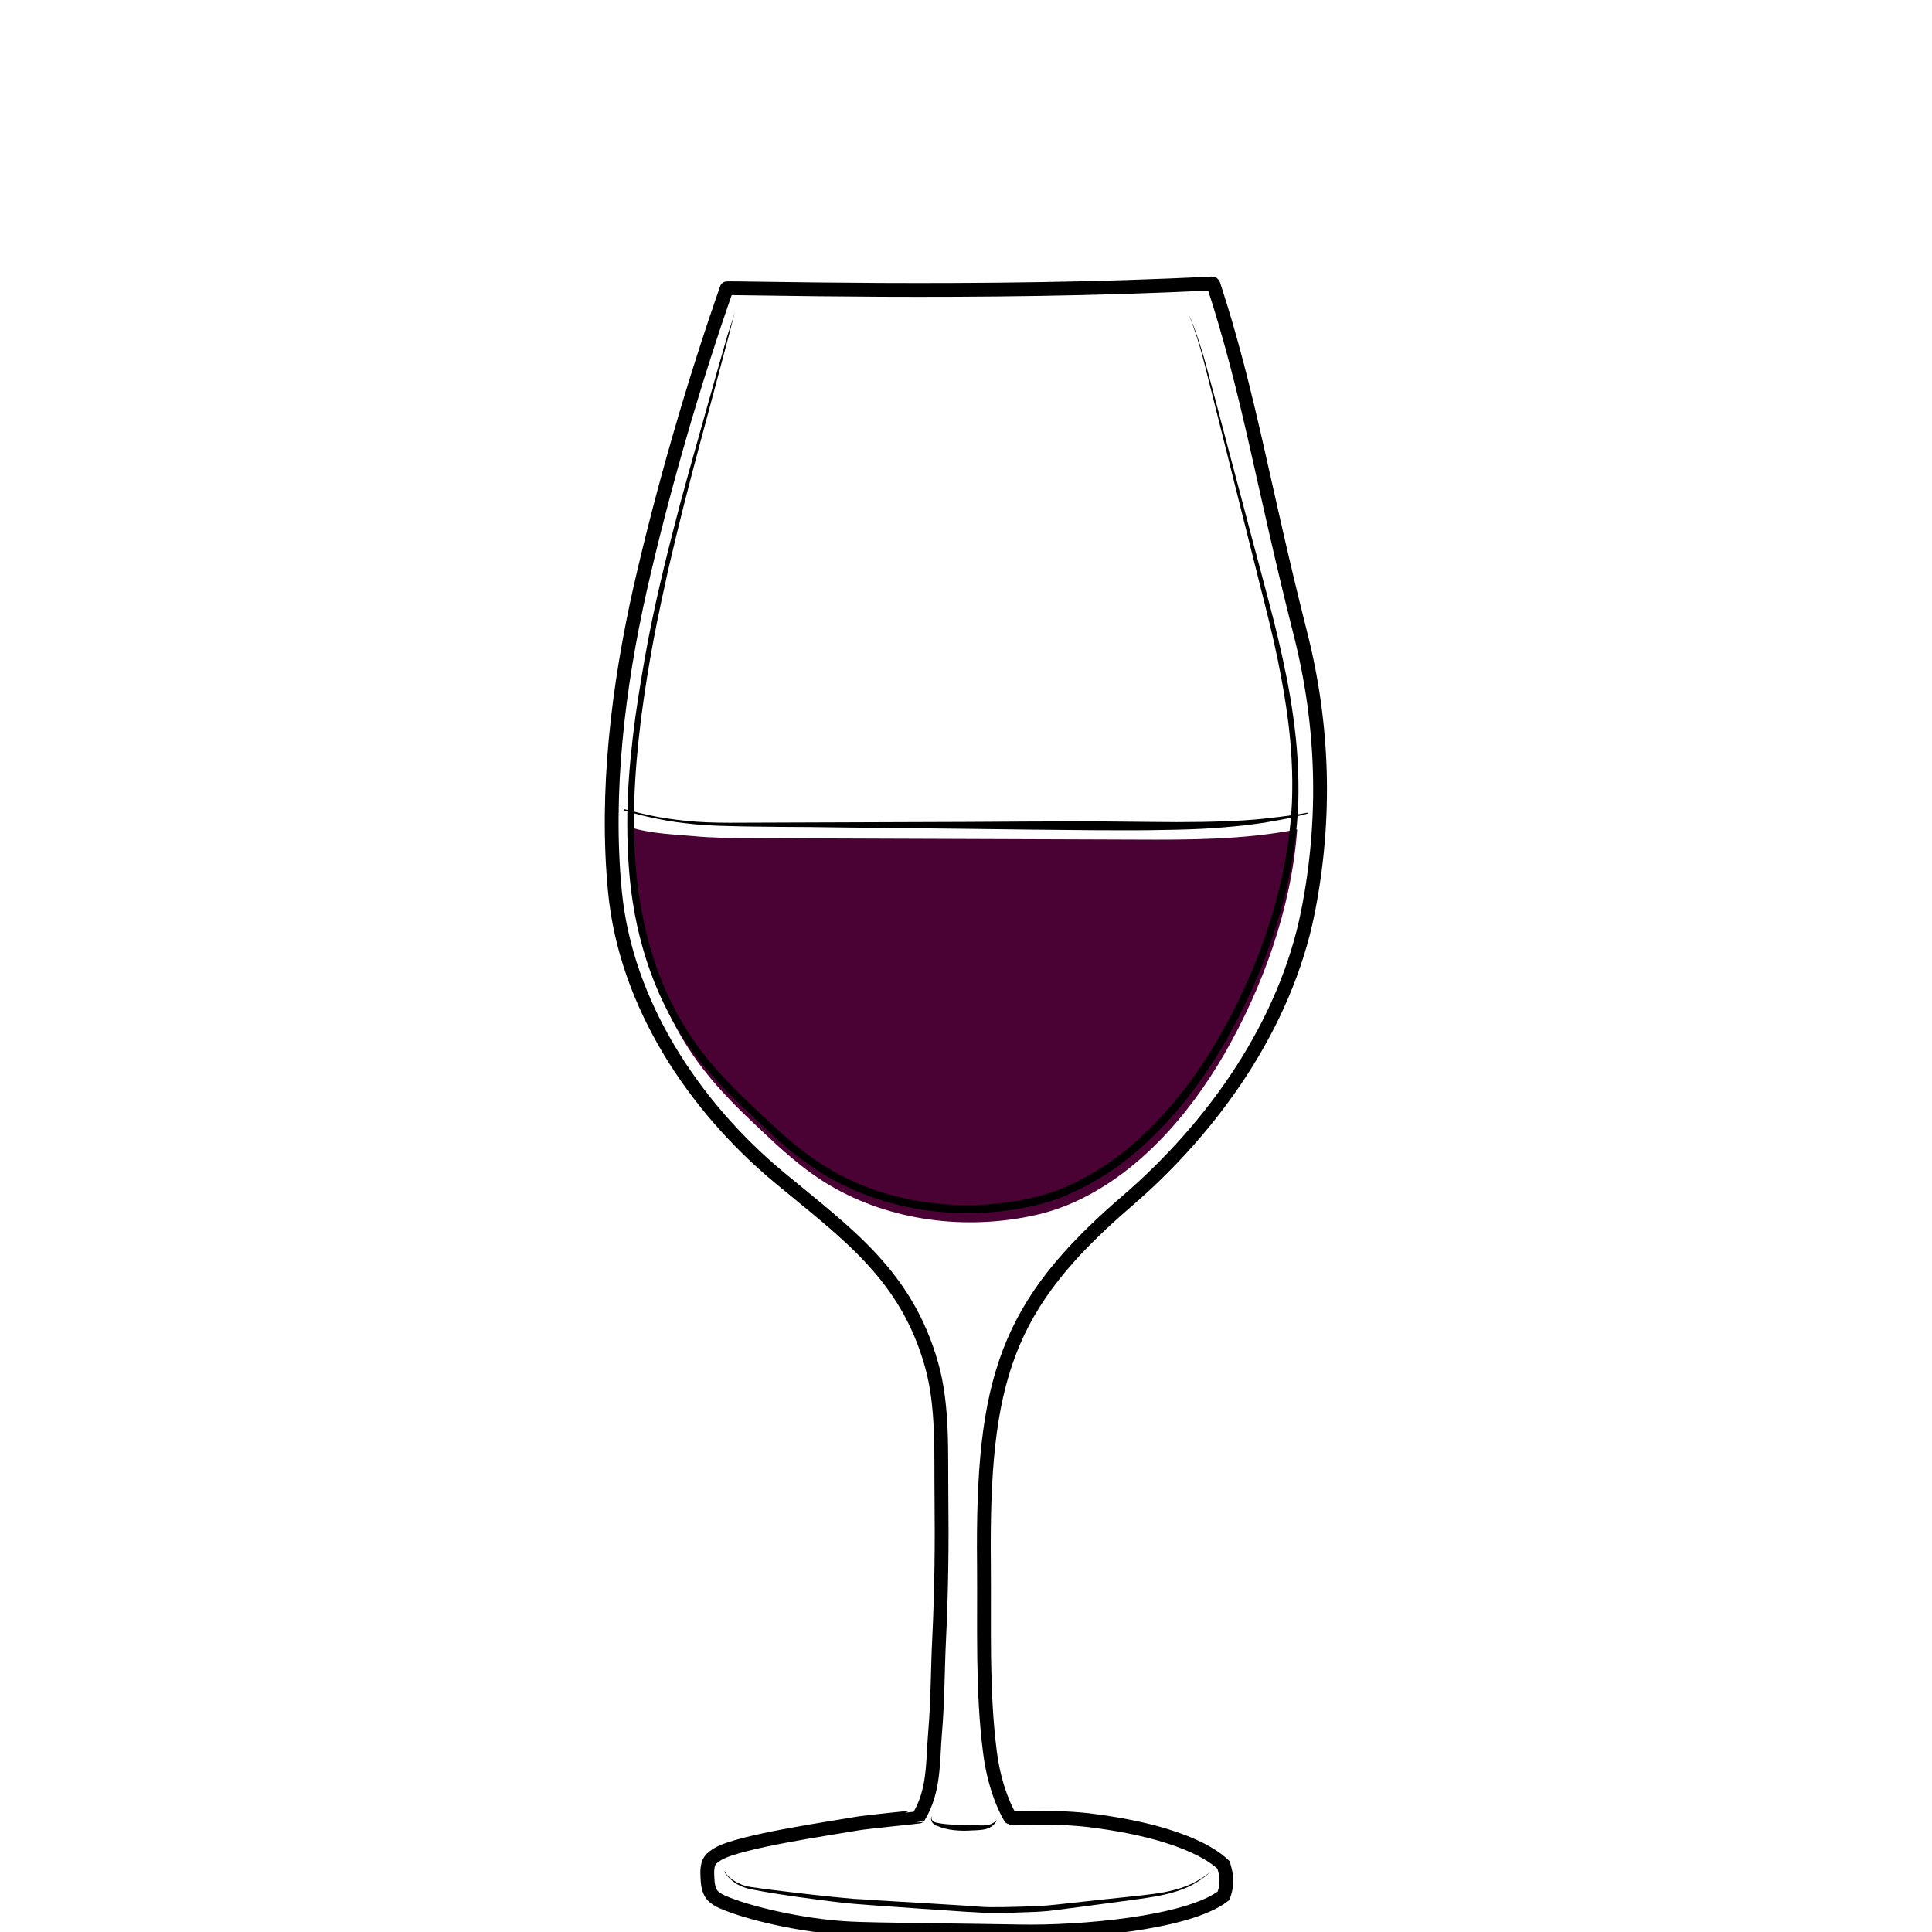
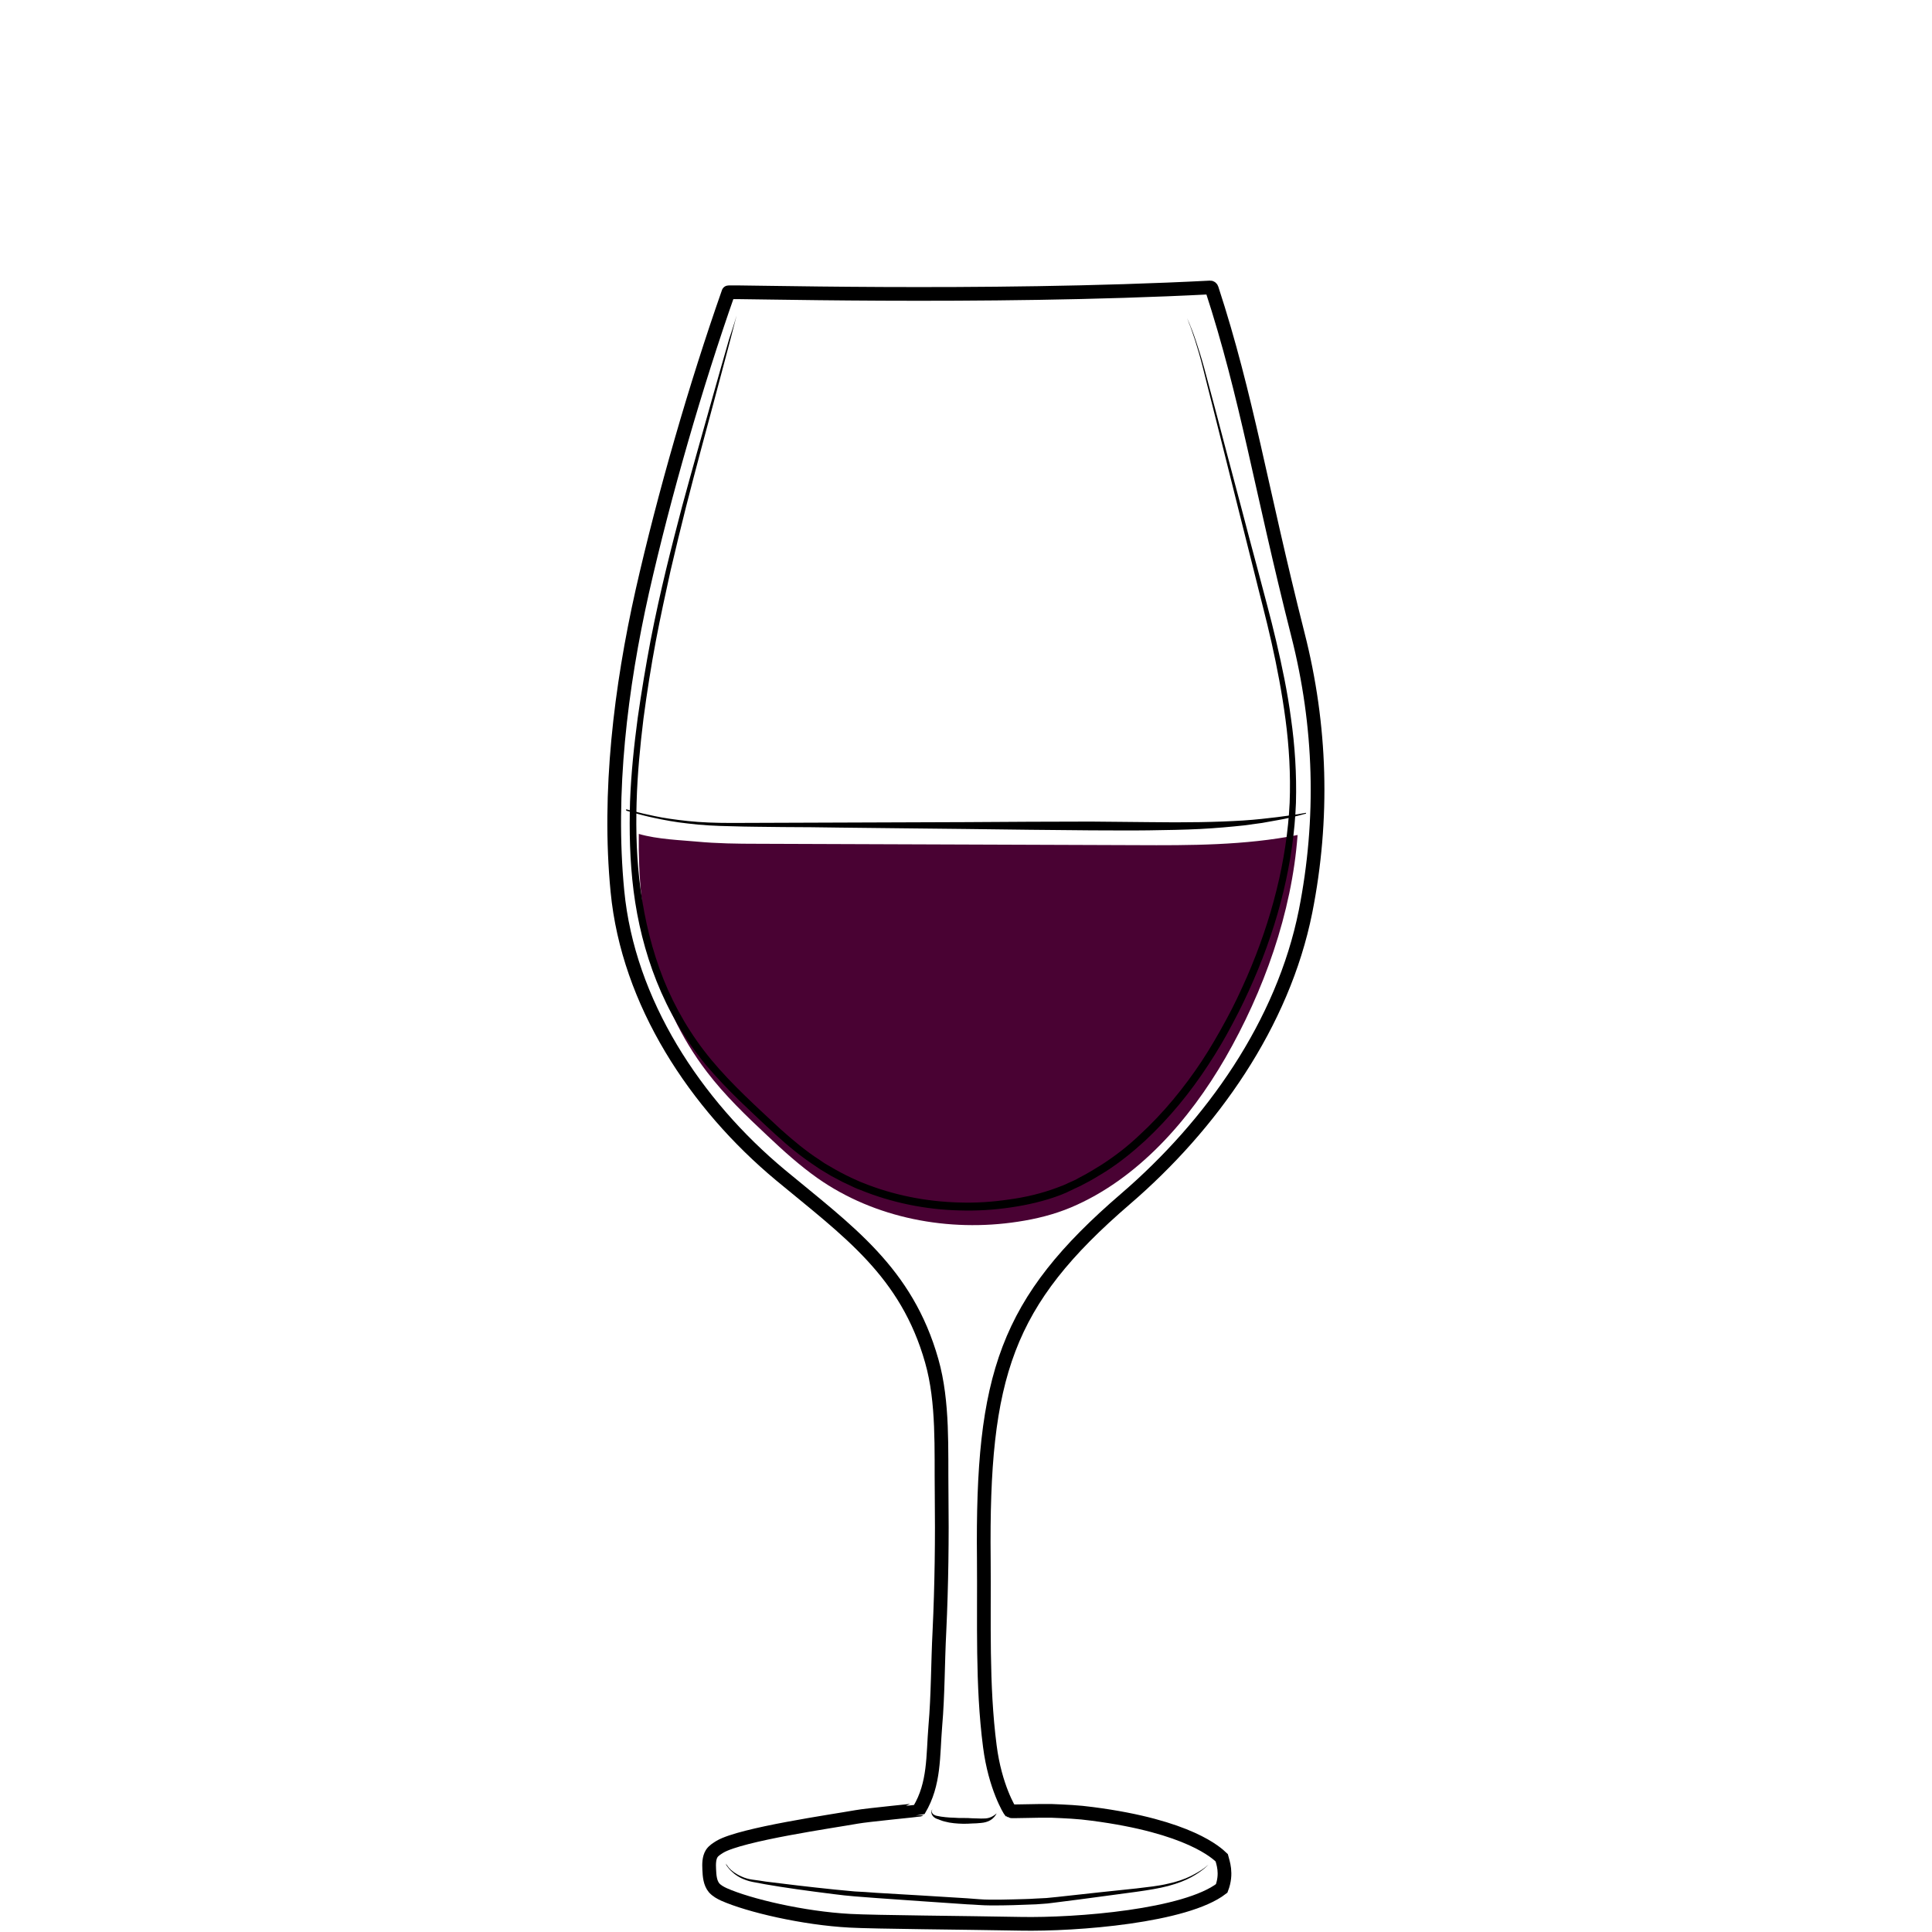
- <svg xmlns="http://www.w3.org/2000/svg" id="Layer_1" viewBox="0 0 700 700">
-   <style>.st0,.st1{fill:none}.st1{stroke:#000;stroke-width:5;stroke-miterlimit:10}.st2{opacity:.9;fill:url(#SVGID_1_)}.st3{fill:#490233}</style>
-   <path class="st0" d="M0 0h700v700H0z" />
-   <path class="st1" d="M6708.6-568.1c.3 38.5.2 82.4-5.7 120.5-2.3 14.7-3.7 31.7-10.6 44.9-9.4 17.9-18.6 35.9-34 49.5-5.5 4.9-11.5 9.2-17.9 12.8-4.2 2.3-15.3 5.1-15.9 10.8-.4 3.6 3.8 5.7 6.9 7.6 6.9 4.3 10.9 12.3 11.6 20.4 1.5 15.4-5.6 30.7-18.9 38.8-.8.5-1.6 1-1.9 1.8-.7 2.1 2.1 3.4 4.2 3.8 12.1 2.1 24 5 35.7 8.7 7.7 2.4 24.3 10.6 12 18.5-7.7 4.9-17 6.2-26 7.3-24.7 3.1-49.7 6.2-74.5 3.9-5.6-.5-11.2-1.4-16.8-2.2l-22.5-3.3c-5.3-.8-11.8-2.7-12.7-7.9-1.7-10.2 16.6-15.1 23.6-17.2 4.9-1.5 36.5-4.6 35.6-9.3-.5-2.4-2.8-3.9-4.8-5.4-8.9-6.4-15-16.4-16.6-27.2-1.6-10.8 1.3-22.2 7.9-30.9 2.2-2.9 4.9-6 4.4-9.6-.2-1.5-1-2.9-2-4.1-5.1-6.7-15.9-9.5-22.8-14.7-7.9-6-15.2-12.8-21.6-20.4-12.5-14.5-22.1-31.5-27.6-49.9-5.2-17.2-6.9-35.3-8.2-53.2-2.3-31-3.6-62-3.8-93.1 20.2-2.4 42-1.8 62.4-1.4 52.8 1.1 160.5-1.6 160.5.5z" />
-   <path d="M6582-253.2v1.9c0 .6.1 1.3.6 1.9.4.6 1.2.8 2.2.8 2.1-.1 4.5-.2 7.1-.2 1.3 0 2.7-.1 4-.1 1.4-.1 2.8-.1 4.1-.2 1.4-.1 2.8-.1 4.1-.2 1.4-.1 2.7-.1 4-.2 2.6-.1 5-.2 7.1-.3 2-.1 3.7-.6 4.6-1.3.4-.4.7-.8.8-1.1.1-.3.2-.5.2-.5v.5c-.1.3-.2.8-.6 1.3-.4.5-1.1 1-1.9 1.4-.8.4-1.8.7-2.8.8-2.1.4-4.5.7-7.1.9-1.3.1-2.7.3-4 .4-1.4.1-2.8.2-4.2.2-1.4 0-2.8.1-4.2.1h-4.1c-2.6-.1-5.1-.2-7.2-.4-.5-.1-1.1-.1-1.6-.4-.5-.3-.9-.7-1.1-1.1-.4-.9-.4-1.7-.3-2.3.1-.6.2-1.1.3-1.4-.1-.3 0-.5 0-.5zm-.4-84.6s.6.2 1.6.5c.5.2 1.2.3 1.9.5s1.6.4 2.4.5c.9.2 1.9.3 2.9.5 1 .1 2.1.2 3.3.3 1.1.1 2.3.1 3.5.2h3.6c1.2 0 2.5 0 3.7-.1 1.2 0 2.4-.1 3.6-.1 2.3-.1 4.5-.1 6.3-.3 1.8-.2 3.2-.6 4.1-1.2.4-.3.8-.6 1-.8l.3-.3s-.1.1-.2.4c-.2.3-.4.6-.8 1-.8.8-2.3 1.6-4.2 2-.9.2-2 .4-3 .5-1.1.1-2.2.3-3.3.4l-3.6.3c-1.2.1-2.5.1-3.7.2-1.3 0-2.5 0-3.7-.1-.6 0-1.2-.1-1.8-.1-.6-.1-1.2-.1-1.8-.2-1.2-.1-2.3-.4-3.4-.6-.5-.1-1-.3-1.5-.4-.5-.2-1-.3-1.4-.4-1.8-.6-3.2-1.3-4.2-1.8-1-.6-1.6-.9-1.6-.9zm-50.1 102.1l.3.3c.2.2.5.4 1 .6.9.5 2.3 1 4.2 1.4 1.9.4 4.2.7 6.8 1.1 2.6.4 5.6.7 8.9 1.1 3.3.3 6.8.7 10.6 1 3.7.3 7.7.5 11.8.7 8.2.3 17 .5 25.7.6 4.4.1 8.8.1 13.1.2 4.3 0 8.5.1 12.6 0s8-.4 11.7-.8c3.7-.5 7.2-1.1 10.4-1.7 6.4-1.4 11.6-3 15.2-4.3 1.8-.7 3.2-1.2 4.2-1.6l1.5-.6s-.5.2-1.4.7c-.9.4-2.3 1.1-4.1 1.8-3.5 1.5-8.7 3.5-15.1 5.1-6.4 1.6-14.1 2.9-22.3 3.2-4.1.2-8.4.2-12.7.2-4.3 0-8.7-.1-13.1-.1-4.4-.1-8.8-.2-13.1-.3-4.3-.1-8.6-.4-12.7-.6-4.1-.3-8.1-.6-11.8-1-3.8-.4-7.3-.8-10.6-1.3-1.6-.3-3.2-.5-4.7-.7-1.5-.3-2.9-.5-4.2-.8-2.6-.5-4.9-1-6.8-1.5-1.9-.5-3.3-1.1-4.1-1.7-.4-.3-.7-.5-.9-.7-.3-.2-.4-.3-.4-.3z" />
-   <linearGradient id="SVGID_1_" gradientUnits="userSpaceOnUse" x1="6498.813" y1="-446.236" x2="6704.691" y2="-446.236">
+ <svg xmlns="http://www.w3.org/2000/svg" id="Layer_1" viewBox="0 0 705 705">
+   <style>.st0,.st1{fill:none}.st1{stroke:#000;stroke-width:5;stroke-miterlimit:10}.st2{opacity:.9;fill:url(#SVGID_1_);enable-background:new}.st3{fill:#490233}</style>
+   <path class="st0" d="M122.5 0h460v705h-460V0z" />
+   <path class="st1" d="M6711.1-565.6c.3 38.5.2 82.4-5.7 120.5-2.3 14.7-3.7 31.7-10.6 44.9-9.4 17.9-18.6 35.9-34 49.5-5.5 4.9-11.5 9.2-17.9 12.8-4.2 2.3-15.3 5.1-15.9 10.8-.4 3.6 3.8 5.7 6.9 7.6 6.9 4.3 10.9 12.3 11.6 20.4 1.5 15.4-5.6 30.7-18.9 38.8-.8.5-1.6 1-1.9 1.8-.7 2.1 2.1 3.4 4.2 3.8 12.1 2.1 24 5 35.7 8.7 7.7 2.4 24.3 10.6 12 18.5-7.7 4.9-17 6.2-26 7.3-24.7 3.1-49.7 6.2-74.5 3.9-5.6-.5-11.2-1.4-16.8-2.2l-22.5-3.3c-5.3-.8-11.8-2.7-12.7-7.9-1.7-10.2 16.6-15.1 23.6-17.2 4.9-1.5 36.5-4.6 35.6-9.3-.5-2.4-2.8-3.9-4.8-5.4-8.9-6.4-15-16.4-16.6-27.2-1.6-10.8 1.3-22.2 7.9-30.9 2.2-2.9 4.9-6 4.4-9.6-.2-1.5-1-2.9-2-4.1-5.1-6.7-15.9-9.5-22.8-14.7-7.9-6-15.2-12.8-21.6-20.4-12.5-14.5-22.1-31.5-27.6-49.9-5.2-17.2-6.9-35.3-8.2-53.2-2.3-31-3.6-62-3.8-93.1 20.2-2.4 42-1.8 62.4-1.4 52.8 1.1 160.5-1.6 160.5.5z" />
+   <path d="M6584.5-250.7v1.9c0 .6.1 1.3.6 1.9.4.6 1.2.8 2.2.8 2.1-.1 4.5-.2 7.1-.2 1.3 0 2.7-.1 4-.1 1.4-.1 2.8-.1 4.1-.2 1.4-.1 2.8-.1 4.1-.2 1.4-.1 2.7-.1 4-.2 2.6-.1 5-.2 7.1-.3 2-.1 3.7-.6 4.6-1.3.4-.4.7-.8.8-1.1.1-.3.2-.5.2-.5v.5c-.1.3-.2.8-.6 1.3s-1.1 1-1.9 1.4-1.8.7-2.8.8c-2.1.4-4.5.7-7.1.9-1.3.1-2.7.3-4 .4-1.4.1-2.8.2-4.2.2-1.4 0-2.8.1-4.2.1h-4.1c-2.6-.1-5.1-.2-7.2-.4-.5-.1-1.1-.1-1.6-.4-.5-.3-.9-.7-1.1-1.1-.4-.9-.4-1.7-.3-2.3s.2-1.1.3-1.4c-.1-.3 0-.5 0-.5zm-.4-84.6s.6.2 1.6.5c.5.2 1.2.3 1.9.5s1.6.4 2.4.5c.9.2 1.9.3 2.9.5 1 .1 2.1.2 3.3.3 1.1.1 2.3.1 3.5.2h3.6c1.2 0 2.5 0 3.7-.1 1.2 0 2.4-.1 3.6-.1 2.3-.1 4.5-.1 6.3-.3 1.8-.2 3.2-.6 4.1-1.2.4-.3.8-.6 1-.8l.3-.3s-.1.1-.2.4c-.2.3-.4.6-.8 1-.8.8-2.3 1.6-4.2 2-.9.2-2 .4-3 .5-1.1.1-2.2.3-3.3.4l-3.6.3c-1.2.1-2.5.1-3.7.2-1.3 0-2.5 0-3.7-.1-.6 0-1.2-.1-1.8-.1-.6-.1-1.2-.1-1.8-.2-1.2-.1-2.3-.4-3.4-.6-.5-.1-1-.3-1.5-.4-.5-.2-1-.3-1.4-.4-1.8-.6-3.2-1.3-4.2-1.8-1-.6-1.6-.9-1.6-.9zM6534-233.2l.3.3c.2.2.5.4 1 .6.9.5 2.3 1 4.2 1.4 1.9.4 4.2.7 6.8 1.1 2.6.4 5.6.7 8.9 1.1 3.3.3 6.8.7 10.6 1 3.7.3 7.7.5 11.8.7 8.2.3 17 .5 25.7.6 4.4.1 8.8.1 13.1.2 4.3 0 8.5.1 12.6 0s8-.4 11.7-.8c3.7-.5 7.2-1.1 10.4-1.7 6.4-1.4 11.6-3 15.2-4.3 1.8-.7 3.2-1.2 4.2-1.6l1.5-.6s-.5.2-1.4.7c-.9.4-2.3 1.1-4.1 1.8-3.5 1.5-8.7 3.5-15.1 5.1s-14.1 2.9-22.3 3.2c-4.1.2-8.4.2-12.7.2-4.3 0-8.7-.1-13.1-.1-4.4-.1-8.8-.2-13.1-.3-4.3-.1-8.6-.4-12.7-.6-4.1-.3-8.1-.6-11.8-1-3.8-.4-7.3-.8-10.6-1.3-1.6-.3-3.2-.5-4.7-.7-1.5-.3-2.9-.5-4.2-.8-2.6-.5-4.9-1-6.8-1.5s-3.3-1.1-4.1-1.7c-.4-.3-.7-.5-.9-.7-.3-.2-.4-.3-.4-.3z" />
+   <linearGradient id="SVGID_1_" gradientUnits="userSpaceOnUse" x1="6501.3" y1="1150.789" x2="6707.2" y2="1150.789" gradientTransform="matrix(1 0 0 -1 0 707)">
    <stop offset=".018" stop-color="#801fe3" />
    <stop offset="1" stop-color="#b7a7ff" />
  </linearGradient>
-   <path class="st2" d="M6498.8-539.9c1.4 24.4 2.7 48.8 4.1 73.2.4 7.9.9 15.9 2.2 23.7 1.8 11.1 5.4 21.8 8.9 32.5 3 9.1 6 18.2 11.1 26.3 17.8 28.1 51.5 32.7 81.9 31.3 10.6-.5 21.3-1.5 31.5-4.7 66.9-21.3 65.2-117 66.1-172.7 0-2.6.1-5.1.1-7.7-68.7 2.2-137.5 4-205.9-1.9z" />
-   <path d="M6493.7-559.6s.6 8.1 1.5 22.2c.5 7.1 1 15.6 1.7 25.5.6 9.8 1.4 20.9 2.1 33.1.4 6.1.7 12.4 1.3 18.9.5 6.5 1.4 13.2 3 19.9 1.6 6.7 3.7 13.5 6 20.4 2.4 6.9 4.5 14 7.5 20.9.8 1.7 1.5 3.4 2.4 5.1.9 1.6 1.8 3.3 2.8 4.8 1.1 1.6 2.2 3.1 3.4 4.7 1.2 1.4 2.5 2.8 3.7 4.3 5.3 5.5 11.7 10 18.8 13.2 7.1 3.3 14.8 5.4 22.6 6.6 7.9 1.3 15.9 1.7 23.9 1.7 8-.1 16.1-.4 24-1.5 3.9-.5 7.9-1.2 11.7-2.2 1-.3 1.9-.5 2.8-.8l.7-.2h.1l.2-.1.4-.1 1.4-.5 2.8-1c.5-.2.9-.3 1.4-.5l1.3-.6c7.1-3.1 13.7-7.4 19.4-12.5 5.7-5.1 10.5-11.1 14.4-17.5 4-6.3 7.1-13.1 9.7-19.8 2.6-6.8 4.6-13.6 6.3-20.3 3.2-13.5 5-26.5 6.2-38.5 1.1-12.1 1.7-23.2 2-33 .3-9.9.5-18.4.7-25.5.2-14.2.4-22.2.4-22.2s0 2 .1 5.8c0 3.8.1 9.4.2 16.4 0 7.1 0 15.7-.2 25.5-.1 9.9-.5 21-1.5 33.1-1 12.1-2.6 25.2-5.7 38.9-1.6 6.8-3.6 13.7-6.1 20.6-2.5 6.9-5.7 13.8-9.8 20.3-4 6.5-9 12.7-14.8 18.1-5.9 5.4-12.7 9.8-20.2 13.1l-1.4.6c-.5.2-.9.4-1.4.5l-2.8 1-1.4.5-.4.1-.2.1-.2.1-.7.2c-1 .3-2 .6-2.9.8-3.9 1-8 1.8-12 2.4-8.1 1.1-16.2 1.5-24.4 1.6-8.2 0-16.3-.5-24.4-1.8-8-1.3-16-3.5-23.3-7-7.4-3.4-14.1-8.1-19.6-13.9-1.3-1.5-2.6-3.1-3.9-4.6-1.1-1.6-2.2-3.2-3.3-4.7-2.2-3.4-3.9-6.8-5.4-10.4-3-7.1-5.2-14.2-7.5-21.2-2.2-7-4.3-13.9-5.8-20.7-1.6-6.9-2.4-13.6-2.8-20.2-.5-6.6-.7-12.9-1-18.9-.6-12.1-1.1-23.2-1.6-33.1-.5-9.9-.8-18.4-1.2-25.5-.7-14.2-1-22.2-1-22.2z" />
-   <path d="M6494.1-544.2s.8 0 2.4.1c1.6.1 3.8.2 6.7.3 2.9.2 6.4.3 10.5.5 4 .2 8.6.3 13.6.5s10.4.3 16.1.5c5.7.2 11.7.2 17.9.4 6.2.1 12.6.1 19.2.2 6.5.1 13.2 0 19.8.1 6.6 0 13.3 0 19.8-.1s13-.1 19.2-.2c12.5-.1 24.1-.2 34-.3 10-.1 18.3-.1 24.1-.1h9.1s-.8.1-2.4.2c-1.6.1-3.8.2-6.7.4-5.8.3-14.1.8-24.1 1.3-10 .5-21.6.9-34 1.3-6.2.1-12.7.4-19.2.4-6.5.1-13.2.1-19.8.2-6.6 0-13.3 0-19.8-.2-6.5-.1-13-.3-19.2-.4-6.2-.2-12.3-.4-18-.8-2.9-.2-5.6-.3-8.3-.5-2.7-.2-5.3-.4-7.8-.5-2.5-.2-4.9-.3-7.1-.5-2.3-.2-4.4-.4-6.4-.6-4-.4-7.6-.7-10.4-1-2.9-.3-5.2-.6-6.7-.7-1.7-.4-2.5-.5-2.5-.5z" />
-   <path class="st1" d="M263.3 104.5c-11.9 33.9-23.4 73.7-31.4 109-7.9 35.2-12.6 73.5-9.1 109.5 3.9 40.6 28.5 77.8 59.5 103.6 24.7 20.5 46 35.3 55.2 67.8 4.3 15.1 3.4 32.4 3.6 48 .2 16.9 0 33.8-.8 50.7-.6 11.6-.5 23.1-1.5 34.6-.9 10.8-.2 21-5.9 30.5-.1.1-19 1.9-22.8 2.6-8.3 1.5-42.1 6.3-49.9 10.9-1.1.7-2.3 1.4-3 2.5-1 1.6-1 3.8-.9 5.8.1 2.4.3 4.9 1.8 6.7 1 1.1 2.3 1.8 3.6 2.4 9 4 28.9 8.7 46 9.6 9.3.5 40.8.7 62.1 1.1 20.8.4 60.4-2.8 73.5-12.9 2.1-5.5.4-9.6 0-11.2-1.7-1.6-11.7-11.4-47.2-16-5-.7-10-.9-14.9-1.1-4.8-.1-14.8.3-15 .1-.2-.1-5.6-8.8-7.5-23.7-2.9-22.4-2-45.5-2.2-68.2-.7-67.1 8-93.9 51.7-131.5 31.4-27 57.5-63.9 65.7-104.9 6.7-33.8 5.7-67.8-2.8-101.1-13.7-54.1-18.5-86.6-31.4-126.1-.1-.3-.3-.5-.6-.5-83.3 4.3-177.1 1.3-175.8 1.8z" />
-   <path class="st3" d="M411.1 304.2c-43-.2-95.1-.3-138.1-.5-7.4 0-14.9-.1-22.3-.8-5.2-.5-14.3-.8-21.1-2.8-.4 30.8 5.3 61.3 24.9 86.9 6.5 8.5 14.2 15.9 22 23.2 5.8 5.5 11.8 10.9 18.3 15.5 20.9 14.7 47.9 19.8 73.2 15.9 6.6-1 13.1-2.6 19.3-5.2 24.4-10.3 43.3-32 56.3-54.5 14-24.3 24.3-52.9 26.4-81.4-19.3 3.8-39.2 3.8-58.9 3.7z" />
-   <path d="M337.4 658.8v-.3h.1c-.1.5.2 1 .5 1.3.4.3.8.5 1.3.6.5.1 1.1.2 1.6.3.5.1 1.1.1 1.6.2 1.1.1 2.1.2 3.2.2 1.1.1 2.1.1 3.2.1s2.2 0 3.3.1l3.3.1c1.1 0 2.1 0 3-.3 1-.3 1.9-.9 2.7-1.6-.5 1-1.3 1.9-2.3 2.5-1 .6-2.2.9-3.4 1-1.1.1-2.2.2-3.3.2-1.1.1-2.2.1-3.3.1-1.1 0-2.2-.1-3.3-.2-1.1-.1-2.2-.3-3.3-.6-.5-.1-1.1-.3-1.6-.5-.6-.2-1-.4-1.6-.6-.6-.3-1.1-.7-1.4-1.2-.3-.5-.5-1.2-.2-1.8l.2-.4-.1.4-.2.4zm-75.1 19s.1.1.3.4c.2.3.5.7.9 1.2.9 1 2.4 2.2 4.7 3.2 1.1.5 2.4.9 3.9 1.1 1.5.2 3.1.4 4.8.7 3.4.4 7.3.9 11.5 1.4 4.2.5 8.8 1 13.6 1.5 2.4.2 4.9.5 7.4.7 2.5.1 5.2.3 7.8.5 10.6.6 21.9 1.3 33.2 2 2.8.2 5.7.5 8.4.5 2.8 0 5.6 0 8.4-.1 2.8-.1 5.5-.1 8.2-.3 1.4-.1 2.7-.1 4-.2 1.3-.1 2.7-.3 4-.4 10.5-1.2 20.4-2.2 28.8-3.1 4.2-.5 8.1-.9 11.4-1.7 3.3-.7 6.2-1.7 8.4-2.8 2.2-1.1 3.8-2.1 4.9-2.9 1-.8 1.6-1.3 1.6-1.3s-.5.5-1.5 1.4c-1 .8-2.6 2-4.8 3.2-2.2 1.2-5 2.3-8.4 3.2-3.4.9-7.2 1.5-11.4 2.1-8.4 1.1-18.2 2.5-28.7 3.8-1.3.2-2.6.3-4 .5-1.4.1-2.7.2-4.1.3-2.7.1-5.5.2-8.3.3-2.8.1-5.6.1-8.4.1-2.9 0-5.7-.3-8.5-.4-11.3-.8-22.6-1.5-33.2-2.3l-7.8-.6c-2.6-.2-5.1-.5-7.5-.8-4.8-.6-9.4-1.2-13.6-1.8-4.2-.6-8.1-1.2-11.5-1.8-1.7-.3-3.3-.6-4.8-.9-1.5-.3-2.8-.8-3.9-1.3-2.3-1.1-3.7-2.5-4.6-3.5-.4-.5-.7-.9-.9-1.2-.2-.6-.3-.7-.3-.7zM226 293.1s.9.3 2.7.7c1.8.5 4.3 1.1 7.7 1.8 3.3.7 7.4 1.3 12.1 1.8 4.7.5 10 .7 15.9.7 23.3-.1 54.4-.2 85.5-.3 15.6-.1 31.1-.2 45.7-.2 7.3.1 14.3.1 21 .2 6.7.1 13 .1 18.8 0 5.8-.1 11.1-.3 15.8-.6 4.7-.3 8.8-.8 12.2-1.2 1.7-.2 3.2-.4 4.5-.6 1.3-.2 2.4-.4 3.3-.5 1.8-.3 2.8-.5 2.8-.5l.1.3s-.9.2-2.7.7c-.9.2-2 .5-3.3.8-1.3.3-2.8.6-4.5.9-1.7.3-3.5.6-5.6 1-2 .3-4.2.6-6.6.9-4.7.5-10.1 1-15.9 1.3-5.8.3-12.2.4-18.9.5-6.7.1-13.7 0-21 0-14.6-.1-30.1-.3-45.7-.5-15.6-.2-31.1-.3-45.7-.5-7.3-.1-14.3-.2-21-.2-6.7-.1-13-.1-18.8-.3-5.8-.1-11.2-.4-15.9-1-4.7-.5-8.8-1.3-12.1-2-3.3-.7-5.9-1.4-7.7-1.9-1.7-.5-2.7-.8-2.7-.8v-.5z" />
-   <path d="M266.3 112.9s-.8 3-2.2 8.5c-1.5 5.6-3.6 13.7-6.4 24.1-2.8 10.4-6.2 22.9-9.9 37.4-1.8 7.2-3.7 14.9-5.6 23.1-1.8 8.2-3.7 16.8-5.4 25.8-1.7 9-3.2 18.5-4.5 28.3-1.2 9.8-2.2 20-2.5 30.5-.3 10.5 0 21.3 1.5 32.1 1.5 10.9 4.1 21.8 8.3 32.4 4.2 10.5 10.1 20.6 17.6 29.6 7.5 9 16.4 17 25.2 25.2 4.5 4 9.1 7.9 14.1 11.1l1.9 1.3 1.9 1.1c1.3.8 2.6 1.5 3.9 2.2 1.3.7 2.7 1.4 4 2 1.4.6 2.7 1.3 4.1 1.8 11.1 4.5 23.2 6.9 35.3 7.2 6 .2 12.1-.2 18.1-1.1 6-.8 11.9-2.2 17.5-4.3.7-.3 1.4-.5 2.1-.8.6-.2 1.4-.6 2-.9 1.4-.6 2.8-1.2 4.1-2 2.6-1.3 5.2-2.9 7.8-4.5 5-3.2 9.8-6.9 14.1-11 8.8-8.1 16.3-17.3 22.8-27.1 3.2-4.9 6.1-9.9 8.9-15.1 2.8-5.1 5.2-10.3 7.5-15.5 9.1-20.9 14.6-42.7 15.6-63.5.4-10.4-.2-20.6-1.5-30.4-1.3-9.8-3.1-19.2-5.1-28.1-2-8.9-4.3-17.4-6.3-25.6-2-8.1-4-15.8-5.8-23.1-3.6-14.5-6.8-27.1-9.4-37.5-1.3-5.2-2.5-9.8-3.5-13.9-1-4-2-7.4-2.9-10.2-.9-2.7-1.6-4.8-2.2-6.2-.5-1.4-.8-2.1-.8-2.1l.9 2.1c.6 1.4 1.4 3.4 2.3 6.1.9 2.7 2 6.1 3.1 10.1s2.3 8.6 3.7 13.8c2.7 10.4 6.1 23 9.9 37.4 1.9 7.2 3.9 14.9 6.1 23 2.1 8.1 4.5 16.6 6.6 25.6 2.1 9 4.1 18.4 5.4 28.2 1.4 9.8 2.1 20.2 1.8 30.8-.8 21.2-6.2 43.3-15.4 64.5-2.3 5.3-4.8 10.6-7.6 15.8-2.7 5.2-5.7 10.3-9 15.3-6.5 10-14.2 19.4-23.1 27.7-4.5 4.1-9.3 8-14.5 11.3-2.6 1.6-5.2 3.2-8 4.6-1.4.8-2.8 1.3-4.1 2-.7.3-1.3.6-2.1 1-.7.3-1.4.6-2.2.9-5.8 2.2-11.9 3.6-18.1 4.5-6.1.9-12.4 1.3-18.6 1.1-12.4-.3-24.8-2.8-36.3-7.5-1.5-.5-2.8-1.2-4.3-1.9-1.4-.6-2.8-1.3-4.2-2.1-.7-.4-1.4-.7-2.1-1.1l-2-1.2-2-1.2-1.9-1.3c-5.2-3.4-9.9-7.3-14.4-11.4-4.5-4.1-8.8-8.2-13.2-12.4-4.3-4.2-8.4-8.5-12.3-13.1-7.6-9.2-13.6-19.6-17.9-30.4-4.3-10.8-7-22-8.4-33-1.4-11.1-1.6-22-1.3-32.5.4-10.6 1.5-20.8 2.8-30.6 1.4-9.8 3-19.3 4.7-28.3 3.5-18.1 7.7-34.4 11.5-48.9 3.9-14.4 7.5-26.9 10.4-37.3 2.9-10.3 5.2-18.4 6.8-23.9 1.9-5.6 2.7-8.5 2.7-8.5z" />
+   <path class="st2" d="M6501.3-537.4c1.4 24.4 2.7 48.8 4.1 73.2.4 7.9.9 15.9 2.2 23.7 1.8 11.1 5.4 21.8 8.9 32.5 3 9.1 6 18.2 11.1 26.3 17.8 28.1 51.5 32.7 81.9 31.3 10.6-.5 21.3-1.5 31.5-4.7 66.9-21.3 65.2-117 66.1-172.7 0-2.6.1-5.1.1-7.7-68.7 2.2-137.5 4-205.9-1.9z" />
+   <path d="M6496.2-557.1s.6 8.1 1.5 22.2c.5 7.1 1 15.6 1.7 25.5.6 9.8 1.4 20.9 2.1 33.1.4 6.1.7 12.4 1.3 18.9.5 6.5 1.4 13.2 3 19.9 1.6 6.7 3.7 13.5 6 20.4 2.4 6.9 4.5 14 7.5 20.9.8 1.7 1.5 3.4 2.4 5.1.9 1.6 1.8 3.3 2.8 4.8 1.1 1.6 2.2 3.1 3.4 4.7 1.2 1.4 2.5 2.8 3.7 4.3 5.3 5.5 11.7 10 18.8 13.2 7.1 3.3 14.8 5.4 22.6 6.6 7.9 1.3 15.9 1.7 23.9 1.7 8-.1 16.1-.4 24-1.5 3.9-.5 7.9-1.2 11.7-2.2 1-.3 1.9-.5 2.8-.8l.7-.2h.1l.2-.1.4-.1 1.4-.5 2.8-1c.5-.2.9-.3 1.4-.5l1.3-.6c7.1-3.1 13.7-7.4 19.4-12.5 5.7-5.1 10.5-11.1 14.4-17.5 4-6.3 7.1-13.1 9.7-19.8 2.6-6.8 4.6-13.6 6.3-20.3 3.2-13.5 5-26.5 6.2-38.5 1.1-12.1 1.7-23.2 2-33 .3-9.9.5-18.4.7-25.5.2-14.2.4-22.2.4-22.2s0 2 .1 5.8c0 3.8.1 9.4.2 16.4 0 7.1 0 15.7-.2 25.5-.1 9.9-.5 21-1.5 33.1s-2.6 25.2-5.7 38.9c-1.6 6.8-3.6 13.7-6.1 20.6s-5.7 13.8-9.8 20.3c-4 6.5-9 12.7-14.8 18.1-5.9 5.4-12.7 9.8-20.2 13.1l-1.4.6c-.5.2-.9.4-1.4.5l-2.8 1-1.4.5-.4.1-.2.1-.2.1-.7.2c-1 .3-2 .6-2.9.8-3.9 1-8 1.8-12 2.4-8.1 1.1-16.2 1.5-24.4 1.6-8.2 0-16.3-.5-24.4-1.8-8-1.3-16-3.5-23.3-7-7.4-3.4-14.1-8.1-19.6-13.9-1.3-1.5-2.6-3.1-3.9-4.6-1.1-1.6-2.2-3.2-3.3-4.7-2.2-3.4-3.9-6.8-5.4-10.4-3-7.1-5.2-14.2-7.5-21.2-2.2-7-4.3-13.9-5.8-20.7-1.6-6.9-2.4-13.6-2.8-20.2-.5-6.6-.7-12.9-1-18.9-.6-12.1-1.1-23.2-1.6-33.1-.5-9.9-.8-18.4-1.2-25.5-.7-14.2-1-22.2-1-22.2z" />
+   <path d="M6496.6-541.7s.8 0 2.4.1 3.8.2 6.7.3c2.9.2 6.4.3 10.5.5 4 .2 8.6.3 13.6.5s10.4.3 16.1.5 11.7.2 17.9.4c6.2.1 12.6.1 19.2.2 6.5.1 13.2 0 19.8.1 6.6 0 13.3 0 19.8-.1s13-.1 19.2-.2c12.5-.1 24.1-.2 34-.3 10-.1 18.3-.1 24.1-.1h9.1s-.8.1-2.4.2c-1.6.1-3.8.2-6.7.4-5.8.3-14.1.8-24.1 1.3s-21.6.9-34 1.3c-6.2.1-12.7.4-19.2.4-6.5.1-13.2.1-19.8.2-6.6 0-13.3 0-19.8-.2-6.5-.1-13-.3-19.2-.4-6.2-.2-12.3-.4-18-.8-2.9-.2-5.6-.3-8.3-.5-2.7-.2-5.3-.4-7.8-.5-2.5-.2-4.9-.3-7.1-.5-2.3-.2-4.4-.4-6.4-.6-4-.4-7.6-.7-10.4-1-2.9-.3-5.2-.6-6.7-.7-1.7-.4-2.5-.5-2.5-.5z" />
+   <path class="st1" d="M265.8 106.7c-11.9 33.9-23.4 73.7-31.4 109-7.9 35.2-12.6 73.5-9.1 109.5 3.9 40.6 28.5 77.8 59.5 103.6 24.7 20.5 46 35.3 55.2 67.8 4.3 15.1 3.4 32.4 3.6 48 .2 16.9 0 33.8-.8 50.7-.6 11.6-.5 23.1-1.5 34.6-.9 10.8-.2 21-5.9 30.5-.1.1-19 1.9-22.8 2.6-8.3 1.5-42.1 6.3-49.9 10.9-1.1.7-2.3 1.4-3 2.5-1 1.6-1 3.8-.9 5.8.1 2.4.3 4.9 1.8 6.7 1 1.1 2.3 1.8 3.6 2.4 9 4 28.9 8.7 46 9.6 9.3.5 40.8.7 62.1 1.1 20.8.4 60.4-2.8 73.5-12.9 2.1-5.5.4-9.6 0-11.2-1.7-1.6-11.7-11.4-47.2-16-5-.7-10-.9-14.9-1.1-4.8-.1-14.8.3-15 .1-.2-.1-5.6-8.8-7.5-23.7-2.9-22.4-2-45.5-2.2-68.2-.7-67.1 8-93.9 51.7-131.5 31.4-27 57.5-63.9 65.7-104.9 6.7-33.8 5.7-67.8-2.8-101.1-13.7-54.1-18.5-86.6-31.4-126.1-.1-.3-.3-.5-.6-.5-83.3 4.3-177.1 1.3-175.8 1.8z" />
+   <path class="st3" d="M414.6 308.4c-43-.2-95.1-.3-138.1-.5-7.4 0-14.9-.1-22.3-.8-5.2-.5-14.3-.8-21.1-2.8-.4 30.8 5.3 61.3 24.9 86.9 6.5 8.5 14.2 15.9 22 23.2 5.8 5.5 11.8 10.9 18.3 15.5 20.9 14.7 47.9 19.8 73.2 15.9 6.6-1 13.1-2.6 19.3-5.2 24.4-10.3 43.3-32 56.3-54.5 14-24.3 24.3-52.9 26.4-81.4-19.3 3.8-39.2 3.8-58.9 3.7z" />
+   <path d="M339.9 661v-.3h.1c-.1.5.2 1 .5 1.3.4.3.8.5 1.3.6s1.1.2 1.6.3 1.1.1 1.6.2c1.1.1 2.1.2 3.2.2 1.1.1 2.1.1 3.2.1s2.2 0 3.3.1l3.3.1c1.1 0 2.1 0 3-.3 1-.3 1.9-.9 2.7-1.6-.5 1-1.3 1.9-2.3 2.5s-2.2.9-3.4 1c-1.1.1-2.2.2-3.3.2-1.1.1-2.2.1-3.3.1-1.1 0-2.2-.1-3.3-.2-1.1-.1-2.2-.3-3.3-.6-.5-.1-1.1-.3-1.6-.5-.6-.2-1-.4-1.6-.6-.6-.3-1.1-.7-1.4-1.2s-.5-1.2-.2-1.8l.2-.4-.1.4-.2.4zm-75.1 19s.1.1.3.4c.2.3.5.7.9 1.2.9 1 2.4 2.2 4.7 3.2 1.1.5 2.4.9 3.9 1.1 1.5.2 3.1.4 4.8.7 3.4.4 7.3.9 11.5 1.4s8.8 1 13.6 1.5c2.4.2 4.9.5 7.4.7 2.5.1 5.2.3 7.8.5 10.6.6 21.9 1.3 33.2 2 2.8.2 5.7.5 8.4.5 2.8 0 5.6 0 8.4-.1s5.5-.1 8.2-.3c1.4-.1 2.7-.1 4-.2 1.3-.1 2.7-.3 4-.4 10.5-1.2 20.4-2.2 28.8-3.1 4.2-.5 8.1-.9 11.4-1.7 3.3-.7 6.2-1.7 8.4-2.8 2.2-1.1 3.8-2.1 4.9-2.9 1-.8 1.6-1.3 1.6-1.3s-.5.5-1.5 1.4c-1 .8-2.6 2-4.8 3.2-2.2 1.2-5 2.3-8.4 3.2s-7.2 1.5-11.4 2.1c-8.4 1.1-18.2 2.5-28.7 3.8-1.3.2-2.6.3-4 .5-1.4.1-2.7.2-4.1.3-2.7.1-5.5.2-8.3.3s-5.6.1-8.4.1c-2.9 0-5.7-.3-8.5-.4-11.3-.8-22.6-1.5-33.2-2.3l-7.8-.6c-2.6-.2-5.1-.5-7.5-.8-4.8-.6-9.4-1.2-13.6-1.8s-8.1-1.2-11.5-1.8c-1.7-.3-3.3-.6-4.8-.9-1.5-.3-2.8-.8-3.9-1.3-2.3-1.1-3.7-2.5-4.6-3.5-.4-.5-.7-.9-.9-1.2-.2-.6-.3-.7-.3-.7zm-36.3-384.7s.9.3 2.7.7c1.8.5 4.3 1.1 7.7 1.8 3.3.7 7.4 1.3 12.1 1.8 4.7.5 10 .7 15.9.7 23.3-.1 54.4-.2 85.5-.3 15.6-.1 31.1-.2 45.7-.2 7.3.1 14.3.1 21 .2s13 .1 18.8 0 11.1-.3 15.8-.6c4.7-.3 8.8-.8 12.2-1.2 1.7-.2 3.2-.4 4.5-.6s2.4-.4 3.3-.5c1.8-.3 2.8-.5 2.8-.5l.1.3s-.9.2-2.7.7c-.9.2-2 .5-3.3.8s-2.8.6-4.5.9-3.5.6-5.6 1c-2 .3-4.2.6-6.6.9-4.7.5-10.1 1-15.9 1.3s-12.2.4-18.9.5c-6.7.1-13.7 0-21 0-14.6-.1-30.1-.3-45.7-.5s-31.1-.3-45.7-.5c-7.3-.1-14.3-.2-21-.2-6.7-.1-13-.1-18.8-.3-5.8-.1-11.2-.4-15.9-1-4.7-.5-8.8-1.3-12.1-2s-5.9-1.4-7.7-1.9c-1.7-.5-2.7-.8-2.7-.8v-.5z" />
+   <path d="M268.8 115.1s-.8 3-2.2 8.5c-1.5 5.6-3.6 13.7-6.4 24.1s-6.2 22.9-9.9 37.4c-1.8 7.2-3.7 14.9-5.6 23.1-1.8 8.2-3.7 16.8-5.4 25.8s-3.2 18.5-4.5 28.3c-1.2 9.8-2.2 20-2.5 30.5s0 21.3 1.5 32.1c1.5 10.9 4.1 21.8 8.3 32.4 4.2 10.5 10.1 20.6 17.6 29.6 7.5 9 16.4 17 25.2 25.2 4.5 4 9.1 7.9 14.1 11.1l1.9 1.3 1.9 1.1c1.3.8 2.6 1.5 3.9 2.2s2.7 1.4 4 2c1.4.6 2.7 1.3 4.1 1.8 11.1 4.5 23.2 6.9 35.3 7.2 6 .2 12.1-.2 18.1-1.1 6-.8 11.9-2.2 17.5-4.3.7-.3 1.4-.5 2.1-.8.6-.2 1.4-.6 2-.9 1.4-.6 2.8-1.2 4.1-2 2.6-1.3 5.2-2.9 7.8-4.5 5-3.2 9.8-6.9 14.1-11 8.8-8.1 16.3-17.3 22.8-27.1 3.2-4.9 6.1-9.9 8.9-15.1 2.8-5.1 5.2-10.3 7.5-15.5 9.1-20.9 14.6-42.7 15.6-63.5.4-10.4-.2-20.6-1.5-30.4s-3.1-19.2-5.1-28.1c-2-8.9-4.3-17.4-6.3-25.6-2-8.1-4-15.8-5.8-23.1-3.6-14.5-6.8-27.1-9.4-37.5-1.3-5.2-2.5-9.8-3.5-13.9-1-4-2-7.4-2.9-10.2-.9-2.7-1.6-4.8-2.2-6.2-.5-1.4-.8-2.1-.8-2.1l.9 2.1c.6 1.4 1.4 3.4 2.3 6.1s2 6.1 3.1 10.1 2.3 8.6 3.7 13.8c2.7 10.4 6.1 23 9.9 37.4 1.9 7.2 3.9 14.9 6.1 23 2.1 8.1 4.5 16.6 6.6 25.6s4.1 18.4 5.4 28.2c1.4 9.8 2.1 20.2 1.8 30.8-.8 21.2-6.2 43.3-15.4 64.5-2.3 5.3-4.8 10.6-7.6 15.8-2.7 5.2-5.7 10.3-9 15.3-6.5 10-14.2 19.4-23.1 27.7-4.5 4.1-9.3 8-14.5 11.3-2.6 1.6-5.2 3.2-8 4.6-1.4.8-2.8 1.3-4.1 2-.7.3-1.3.6-2.1 1-.7.3-1.4.6-2.2.9-5.8 2.2-11.9 3.6-18.1 4.5-6.1.9-12.4 1.3-18.6 1.1-12.4-.3-24.8-2.8-36.3-7.5-1.5-.5-2.8-1.2-4.3-1.9-1.4-.6-2.8-1.3-4.2-2.1-.7-.4-1.4-.7-2.1-1.1l-2-1.2-2-1.2-1.9-1.3c-5.2-3.4-9.9-7.3-14.4-11.4s-8.8-8.2-13.2-12.4c-4.3-4.2-8.4-8.5-12.3-13.1-7.6-9.2-13.6-19.6-17.9-30.4-4.3-10.8-7-22-8.4-33-1.4-11.1-1.6-22-1.3-32.5.4-10.6 1.5-20.8 2.8-30.6 1.4-9.8 3-19.3 4.7-28.3 3.5-18.1 7.7-34.4 11.5-48.9 3.9-14.4 7.5-26.9 10.4-37.3 2.9-10.3 5.2-18.4 6.8-23.9 1.9-5.6 2.7-8.5 2.7-8.5z" />
</svg>
